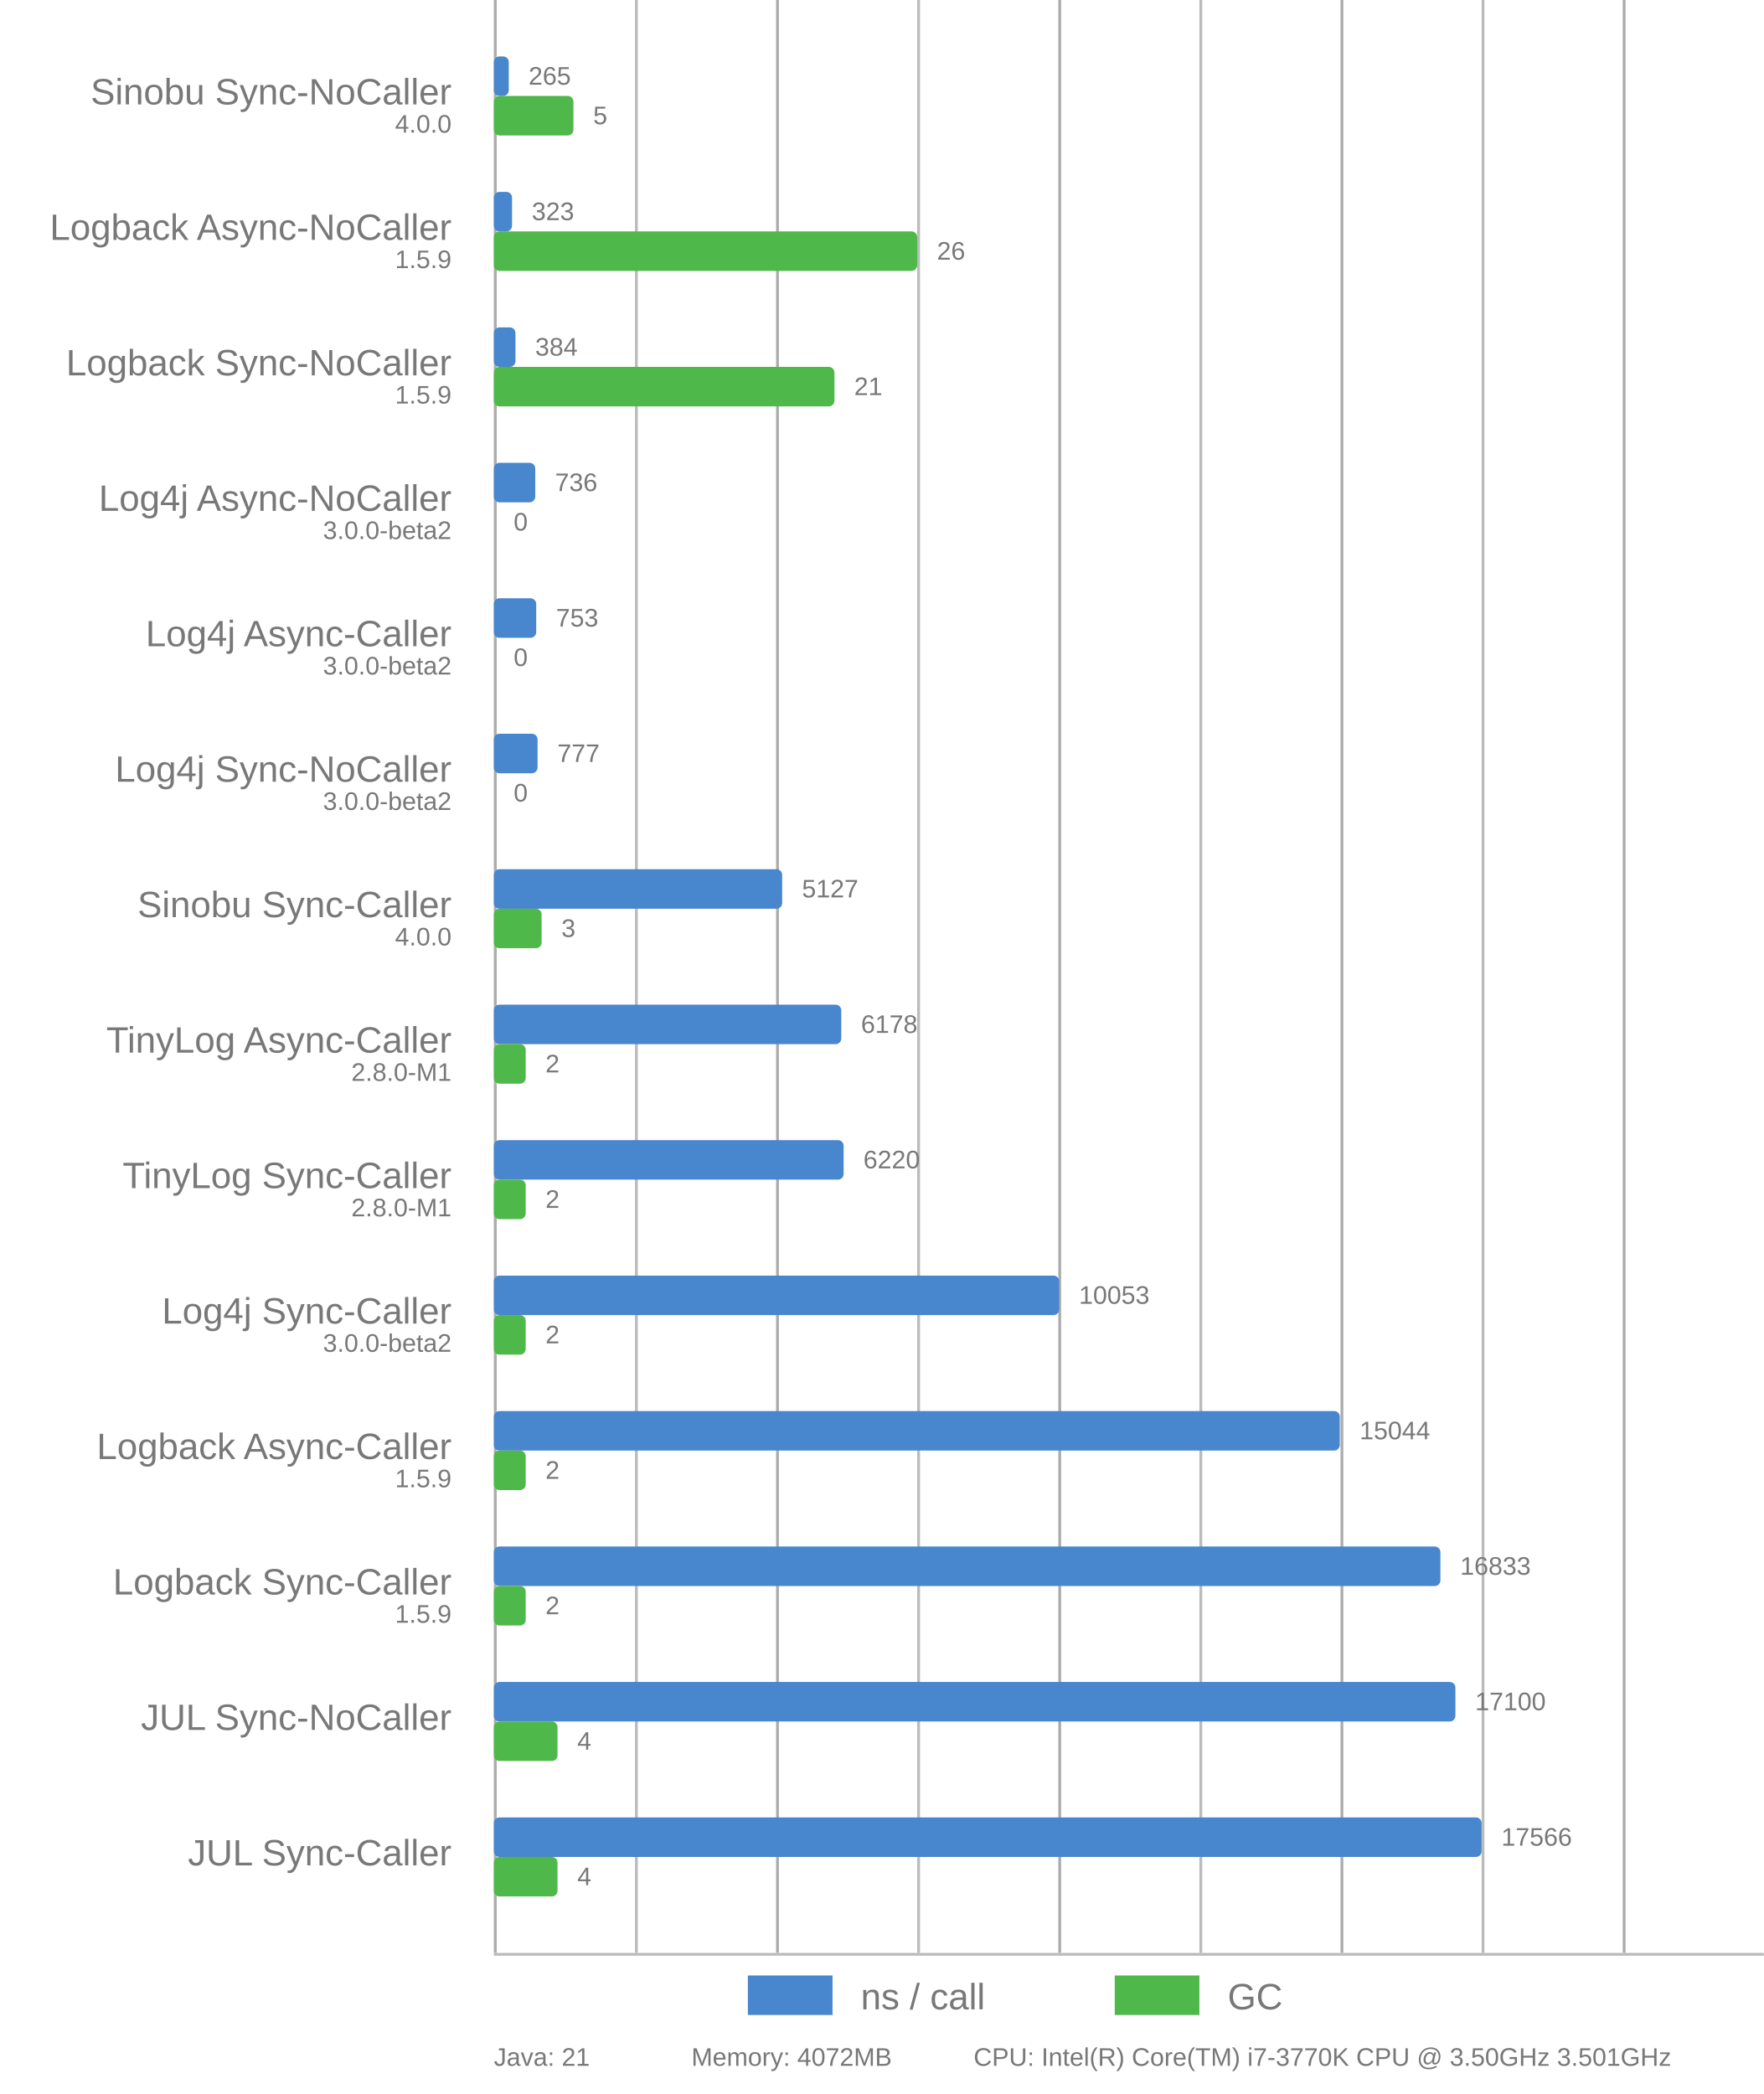
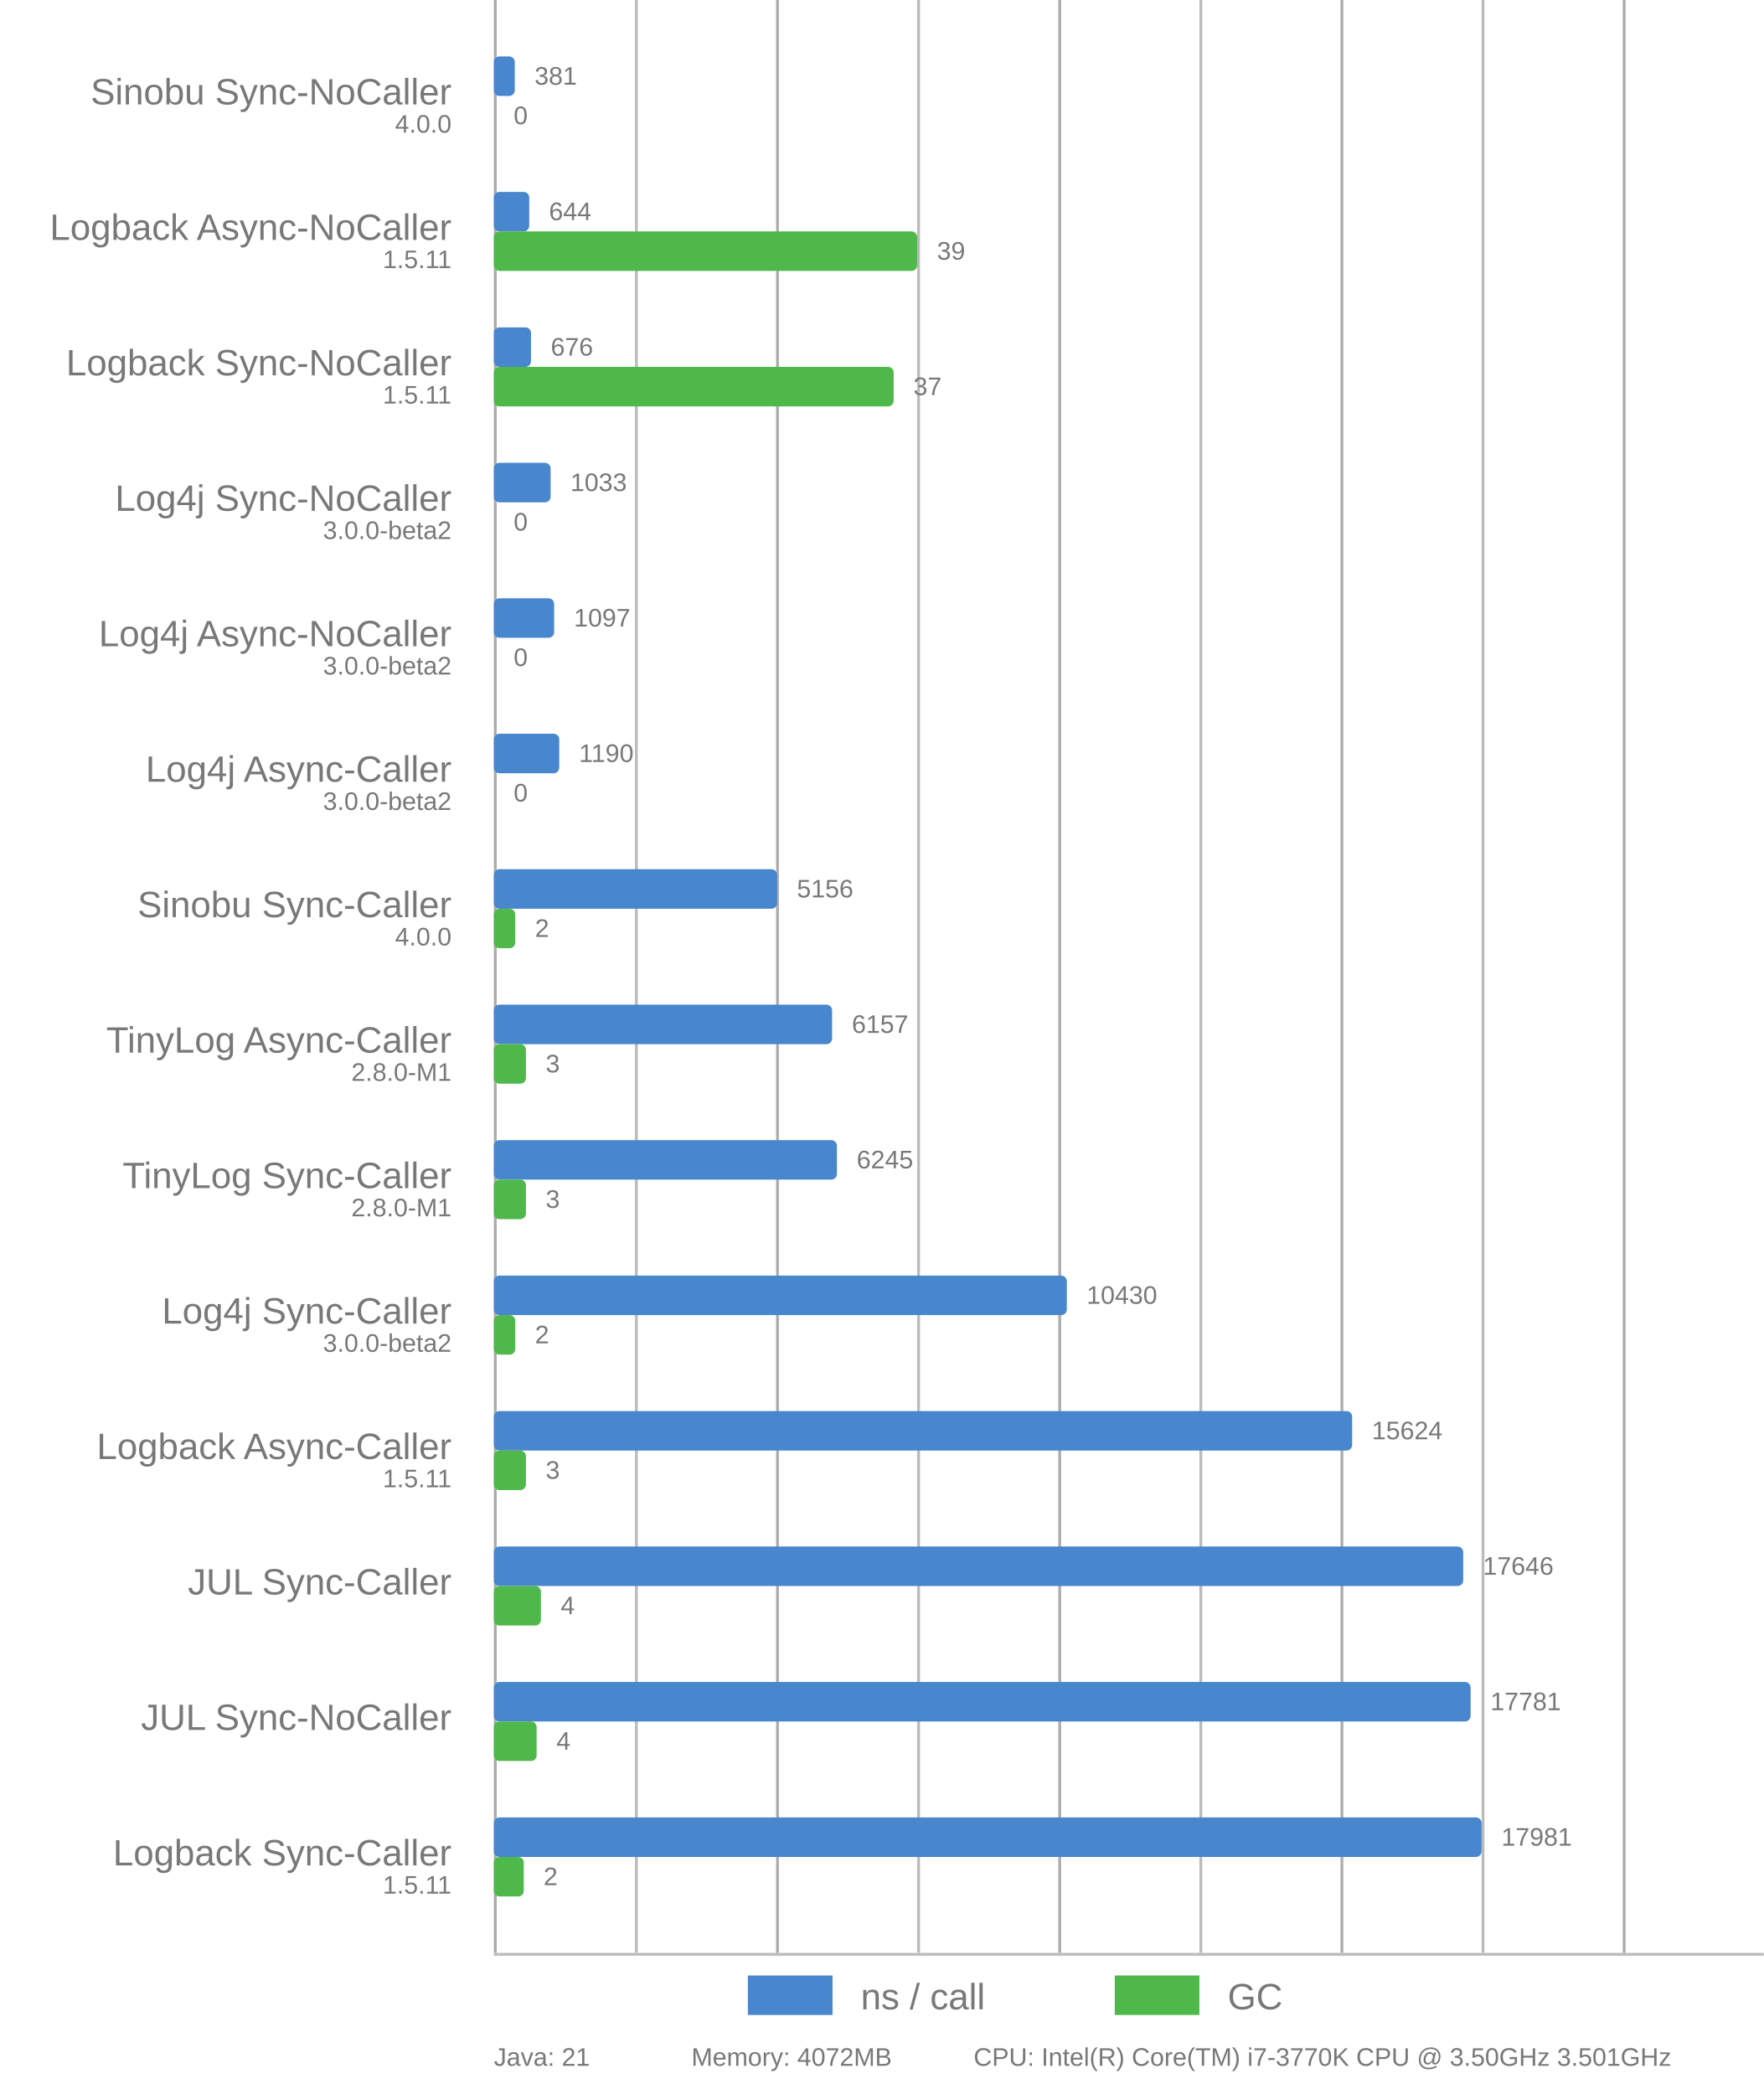
<svg xmlns="http://www.w3.org/2000/svg" viewBox="0 0 625 742">
  <style>
      text {
          font-family: Arial;
          font-size: 13px;
          fill: #787878;
      }

      .desc {
          font-size: 9px;
      }

      .vline {
          fill: #acacac;
          stroke: none;
          stroke-width: 0;
      }

      .subline {
          fill: #bbb;
          stroke: none;
          stroke-width: 0;
      }

      .call {
          fill: #4886CD;
          stroke-linejoin: round;
          height: 14px;
      }

      .gc {
          fill: #4FB84B;
          stroke-linejoin: round;
          height: 14px;
      }
  </style>
  <g>
    <rect x="175" y="0" width="1" height="692" class="vline" />
    <rect x="275" y="0" width="1" height="692" class="vline" />
    <rect x="375" y="0" width="1" height="692" class="vline" />
    <rect x="475" y="0" width="1" height="692" class="vline" />
    <rect x="575" y="0" width="1" height="692" class="vline" />
    <rect x="225" y="0" width="1" height="692" class="subline" />
    <rect x="325" y="0" width="1" height="692" class="subline" />
    <rect x="425" y="0" width="1" height="692" class="subline" />
    <rect x="525" y="0" width="1" height="692" class="subline" />
    <rect x="175" y="692" width="450" height="1" class="subline" />
    <rect x="265" y="700" width="30" class="call" />
    <text x="305" y="712">ns / call</text>
    <rect x="395" y="700" width="30" class="gc" />
    <text x="435" y="712">GC</text>
  </g>
-   <rect x="175" y="20" width="5.28" rx="2" ry="2" class="call" />
-   <rect x="175" y="34" width="28.195" rx="2" ry="2" class="gc" />
+   <rect x="175" y="20" width="7.416" rx="2" ry="2" class="call" />
+   <rect x="175" y="34" width="0" rx="2" ry="2" class="gc" />
  <text x="160" y="37" text-anchor="end">Sinobu Sync-NoCaller</text>
  <text x="160" y="47" text-anchor="end" class="desc">4.0.0</text>
-   <text x="187.28" y="30" class="desc">265</text>
-   <text x="210.195" y="44" class="desc">5</text>
-   <rect x="175" y="68" width="6.436" rx="2" ry="2" class="call" />
+   <text x="189.416" y="30" class="desc">381</text>
+   <text x="182" y="44" class="desc">0</text>
+   <rect x="175" y="68" width="12.535" rx="2" ry="2" class="call" />
  <rect x="175" y="82" width="150" rx="2" ry="2" class="gc" />
  <text x="160" y="85" text-anchor="end">Logback Async-NoCaller</text>
-   <text x="160" y="95" text-anchor="end" class="desc">1.5.9</text>
-   <text x="188.436" y="78" class="desc">323</text>
-   <text x="332" y="92" class="desc">26</text>
-   <rect x="175" y="116" width="7.651" rx="2" ry="2" class="call" />
-   <rect x="175" y="130" width="120.677" rx="2" ry="2" class="gc" />
+   <text x="160" y="95" text-anchor="end" class="desc">1.5.11</text>
+   <text x="194.535" y="78" class="desc">644</text>
+   <text x="332" y="92" class="desc">39</text>
+   <rect x="175" y="116" width="13.158" rx="2" ry="2" class="call" />
+   <rect x="175" y="130" width="141.667" rx="2" ry="2" class="gc" />
  <text x="160" y="133" text-anchor="end">Logback Sync-NoCaller</text>
-   <text x="160" y="143" text-anchor="end" class="desc">1.5.9</text>
-   <text x="189.651" y="126" class="desc">384</text>
-   <text x="302.677" y="140" class="desc">21</text>
-   <rect x="175" y="164" width="14.665" rx="2" ry="2" class="call" />
+   <text x="160" y="143" text-anchor="end" class="desc">1.5.11</text>
+   <text x="195.158" y="126" class="desc">676</text>
+   <text x="323.667" y="140" class="desc">37</text>
+   <rect x="175" y="164" width="20.107" rx="2" ry="2" class="call" />
  <rect x="175" y="178" width="0" rx="2" ry="2" class="gc" />
-   <text x="160" y="181" text-anchor="end">Log4j Async-NoCaller</text>
+   <text x="160" y="181" text-anchor="end">Log4j Sync-NoCaller</text>
  <text x="160" y="191" text-anchor="end" class="desc">3.0.0-beta2</text>
-   <text x="196.665" y="174" class="desc">736</text>
+   <text x="202.107" y="174" class="desc">1033</text>
  <text x="182" y="188" class="desc">0</text>
-   <rect x="175" y="212" width="15.003" rx="2" ry="2" class="call" />
+   <rect x="175" y="212" width="21.353" rx="2" ry="2" class="call" />
  <rect x="175" y="226" width="0" rx="2" ry="2" class="gc" />
-   <text x="160" y="229" text-anchor="end">Log4j Async-Caller</text>
+   <text x="160" y="229" text-anchor="end">Log4j Async-NoCaller</text>
  <text x="160" y="239" text-anchor="end" class="desc">3.0.0-beta2</text>
-   <text x="197.003" y="222" class="desc">753</text>
+   <text x="203.353" y="222" class="desc">1097</text>
  <text x="182" y="236" class="desc">0</text>
-   <rect x="175" y="260" width="15.482" rx="2" ry="2" class="call" />
+   <rect x="175" y="260" width="23.163" rx="2" ry="2" class="call" />
  <rect x="175" y="274" width="0" rx="2" ry="2" class="gc" />
-   <text x="160" y="277" text-anchor="end">Log4j Sync-NoCaller</text>
+   <text x="160" y="277" text-anchor="end">Log4j Async-Caller</text>
  <text x="160" y="287" text-anchor="end" class="desc">3.0.0-beta2</text>
-   <text x="197.482" y="270" class="desc">777</text>
+   <text x="205.163" y="270" class="desc">1190</text>
  <text x="182" y="284" class="desc">0</text>
-   <rect x="175" y="308" width="102.155" rx="2" ry="2" class="call" />
-   <rect x="175" y="322" width="16.917" rx="2" ry="2" class="gc" />
+   <rect x="175" y="308" width="100.361" rx="2" ry="2" class="call" />
+   <rect x="175" y="322" width="7.576" rx="2" ry="2" class="gc" />
  <text x="160" y="325" text-anchor="end">Sinobu Sync-Caller</text>
  <text x="160" y="335" text-anchor="end" class="desc">4.0.0</text>
-   <text x="284.155" y="318" class="desc">5127</text>
-   <text x="198.917" y="332" class="desc">3</text>
-   <rect x="175" y="356" width="123.096" rx="2" ry="2" class="call" />
-   <rect x="175" y="370" width="11.278" rx="2" ry="2" class="gc" />
+   <text x="282.361" y="318" class="desc">5156</text>
+   <text x="189.576" y="332" class="desc">2</text>
+   <rect x="175" y="356" width="119.846" rx="2" ry="2" class="call" />
+   <rect x="175" y="370" width="11.364" rx="2" ry="2" class="gc" />
  <text x="160" y="373" text-anchor="end">TinyLog Async-Caller</text>
  <text x="160" y="383" text-anchor="end" class="desc">2.8.0-M1</text>
-   <text x="305.096" y="366" class="desc">6178</text>
-   <text x="193.278" y="380" class="desc">2</text>
-   <rect x="175" y="404" width="123.933" rx="2" ry="2" class="call" />
-   <rect x="175" y="418" width="11.278" rx="2" ry="2" class="gc" />
+   <text x="301.846" y="366" class="desc">6157</text>
+   <text x="193.364" y="380" class="desc">3</text>
+   <rect x="175" y="404" width="121.559" rx="2" ry="2" class="call" />
+   <rect x="175" y="418" width="11.364" rx="2" ry="2" class="gc" />
  <text x="160" y="421" text-anchor="end">TinyLog Sync-Caller</text>
  <text x="160" y="431" text-anchor="end" class="desc">2.8.0-M1</text>
-   <text x="305.933" y="414" class="desc">6220</text>
-   <text x="193.278" y="428" class="desc">2</text>
-   <rect x="175" y="452" width="200.305" rx="2" ry="2" class="call" />
-   <rect x="175" y="466" width="11.278" rx="2" ry="2" class="gc" />
+   <text x="303.559" y="414" class="desc">6245</text>
+   <text x="193.364" y="428" class="desc">3</text>
+   <rect x="175" y="452" width="203.02" rx="2" ry="2" class="call" />
+   <rect x="175" y="466" width="7.576" rx="2" ry="2" class="gc" />
  <text x="160" y="469" text-anchor="end">Log4j Sync-Caller</text>
  <text x="160" y="479" text-anchor="end" class="desc">3.0.0-beta2</text>
-   <text x="382.305" y="462" class="desc">10053</text>
-   <text x="193.278" y="476" class="desc">2</text>
-   <rect x="175" y="500" width="299.75" rx="2" ry="2" class="call" />
-   <rect x="175" y="514" width="11.278" rx="2" ry="2" class="gc" />
+   <text x="385.02" y="462" class="desc">10430</text>
+   <text x="189.576" y="476" class="desc">2</text>
+   <rect x="175" y="500" width="304.121" rx="2" ry="2" class="call" />
+   <rect x="175" y="514" width="11.364" rx="2" ry="2" class="gc" />
  <text x="160" y="517" text-anchor="end">Logback Async-Caller</text>
-   <text x="160" y="527" text-anchor="end" class="desc">1.5.9</text>
-   <text x="481.75" y="510" class="desc">15044</text>
-   <text x="193.278" y="524" class="desc">2</text>
-   <rect x="175" y="548" width="335.395" rx="2" ry="2" class="call" />
-   <rect x="175" y="562" width="11.278" rx="2" ry="2" class="gc" />
-   <text x="160" y="565" text-anchor="end">Logback Sync-Caller</text>
-   <text x="160" y="575" text-anchor="end" class="desc">1.5.9</text>
-   <text x="517.395" y="558" class="desc">16833</text>
-   <text x="193.278" y="572" class="desc">2</text>
-   <rect x="175" y="596" width="340.715" rx="2" ry="2" class="call" />
-   <rect x="175" y="610" width="22.556" rx="2" ry="2" class="gc" />
+   <text x="160" y="527" text-anchor="end" class="desc">1.5.11</text>
+   <text x="486.121" y="510" class="desc">15624</text>
+   <text x="193.364" y="524" class="desc">3</text>
+   <rect x="175" y="548" width="343.479" rx="2" ry="2" class="call" />
+   <rect x="175" y="562" width="16.667" rx="2" ry="2" class="gc" />
+   <text x="160" y="565" text-anchor="end">JUL Sync-Caller</text>
+   <text x="160" y="575" text-anchor="end" class="desc" />
+   <text x="525.479" y="558" class="desc">17646</text>
+   <text x="198.667" y="572" class="desc">4</text>
+   <rect x="175" y="596" width="346.107" rx="2" ry="2" class="call" />
+   <rect x="175" y="610" width="15.152" rx="2" ry="2" class="gc" />
  <text x="160" y="613" text-anchor="end">JUL Sync-NoCaller</text>
  <text x="160" y="623" text-anchor="end" class="desc" />
-   <text x="522.715" y="606" class="desc">17100</text>
-   <text x="204.556" y="620" class="desc">4</text>
+   <text x="528.107" y="606" class="desc">17781</text>
+   <text x="197.152" y="620" class="desc">4</text>
  <rect x="175" y="644" width="350" rx="2" ry="2" class="call" />
-   <rect x="175" y="658" width="22.556" rx="2" ry="2" class="gc" />
-   <text x="160" y="661" text-anchor="end">JUL Sync-Caller</text>
-   <text x="160" y="671" text-anchor="end" class="desc" />
-   <text x="532" y="654" class="desc">17566</text>
-   <text x="204.556" y="668" class="desc">4</text>
+   <rect x="175" y="658" width="10.606" rx="2" ry="2" class="gc" />
+   <text x="160" y="661" text-anchor="end">Logback Sync-Caller</text>
+   <text x="160" y="671" text-anchor="end" class="desc">1.5.11</text>
+   <text x="532" y="654" class="desc">17981</text>
+   <text x="192.606" y="668" class="desc">2</text>
  <text x="175" y="732" class="desc">Java: 21</text>
  <text x="245" y="732" class="desc">Memory: 4072MB</text>
  <text x="345" y="732" class="desc">CPU: Intel(R) Core(TM) i7-3770K CPU @ 3.50GHz 3.501GHz</text>
</svg>
